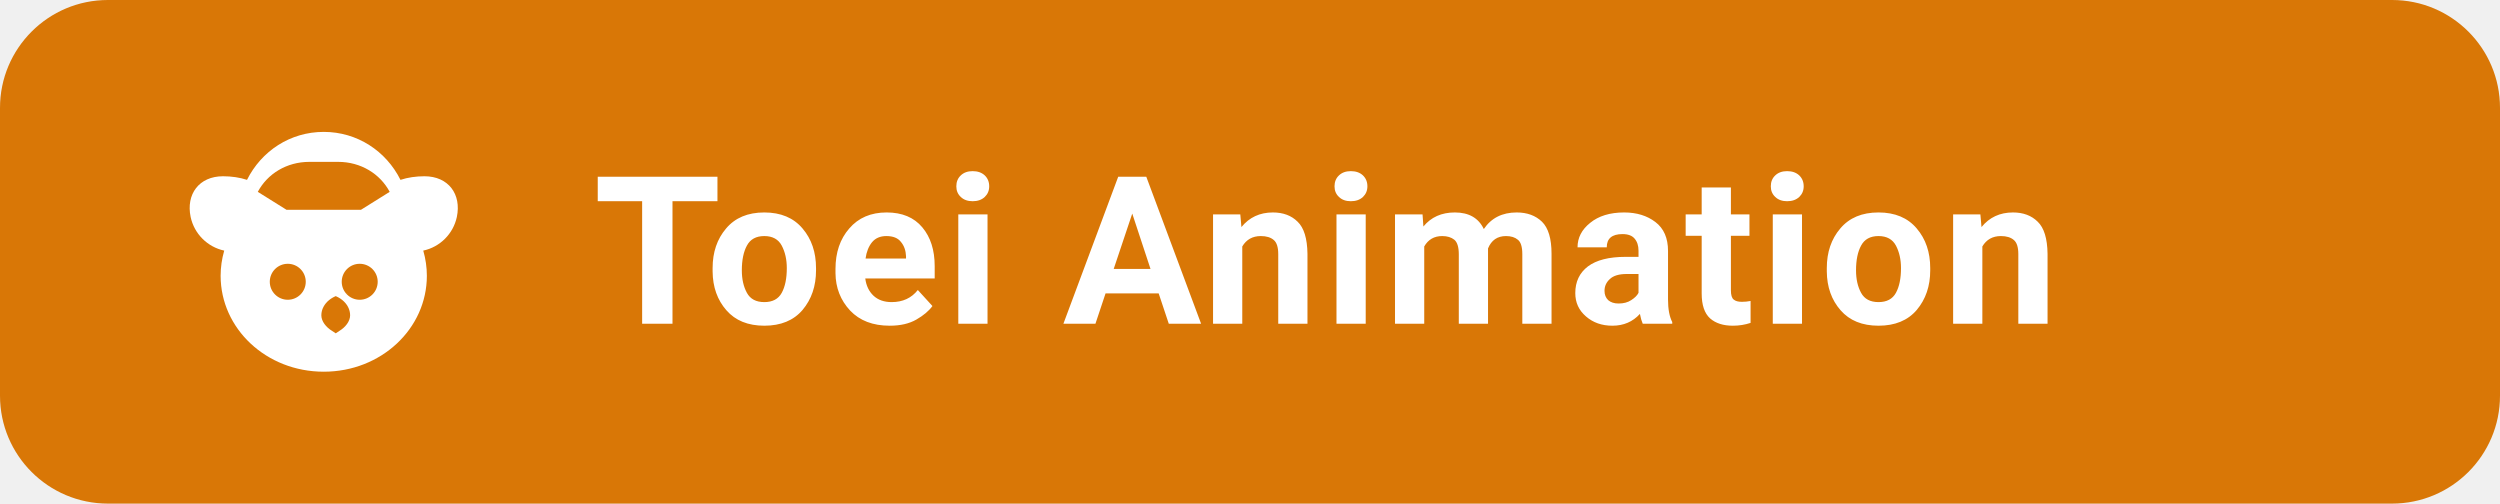
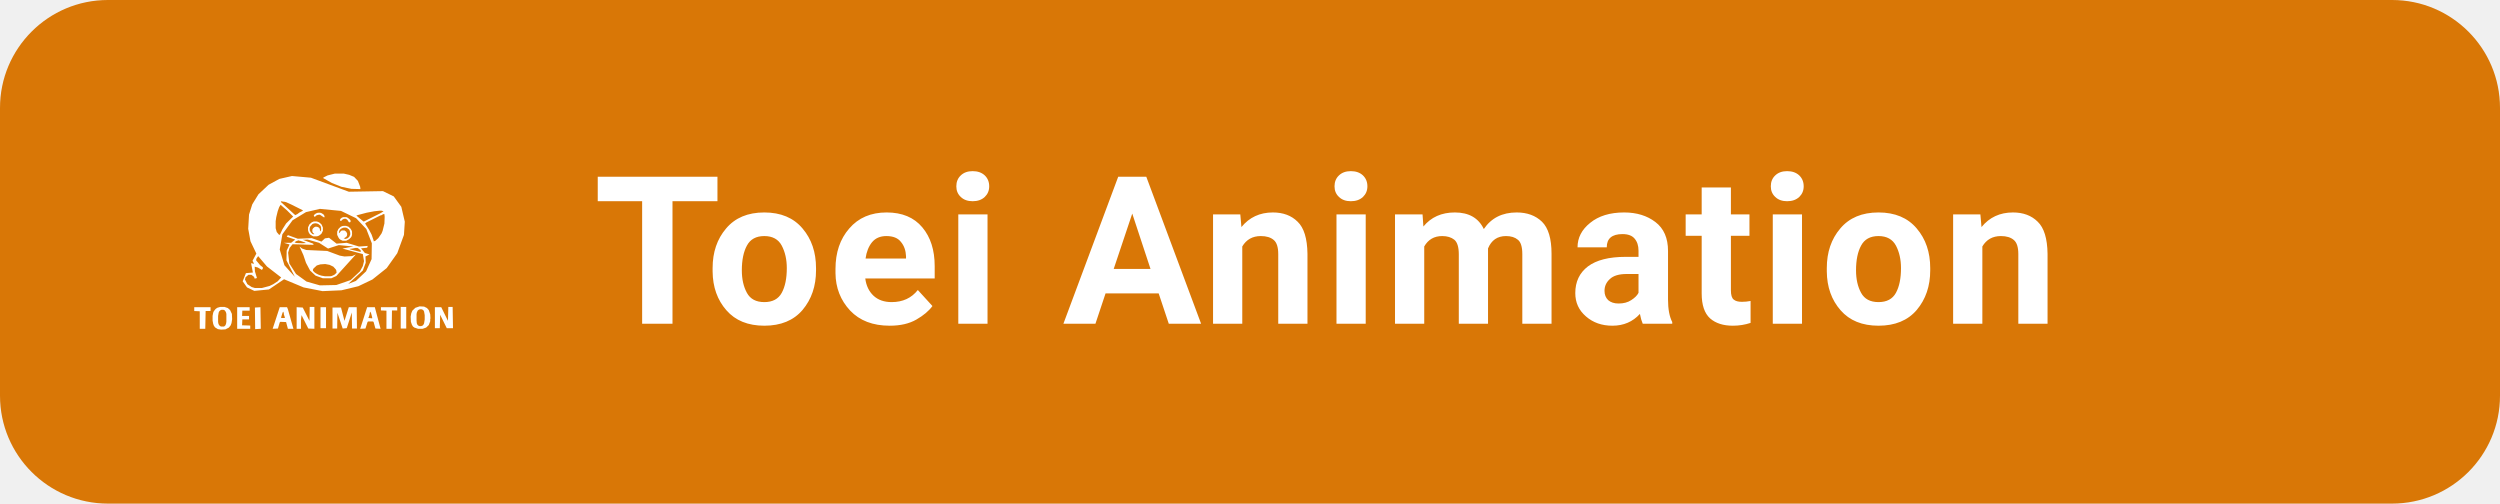
<svg xmlns="http://www.w3.org/2000/svg" width="139" height="28" viewBox="0 0 139 28" fill="none" role="img" aria-label="Toei Animation">
  <rect width="139" height="28" rx="6" fill="#d97706" />
  <svg x="10" y="6" width="16" height="16" viewBox="0 0 24 24" aria-hidden="true">
-     <path fill="#ffffff" d="M12 2c-2.8 0-5.2 1.6-6.4 4-.6-.2-1.3-.3-2-.3C1.6 5.7.5 7.2.9 9.1c.3 1.4 1.4 2.5 2.8 2.8-.2.7-.3 1.4-.3 2.1 0 4.4 3.8 8 8.6 8s8.6-3.6 8.6-8c0-.7-.1-1.4-.3-2.1 1.4-.3 2.5-1.4 2.8-2.8.4-1.9-.7-3.4-2.7-3.4-.7 0-1.4.1-2 .3C17.2 3.6 14.8 2 12 2zm-5.5 5c.8-1.5 2.4-2.5 4.3-2.5h2.4c1.9 0 3.5 1 4.3 2.5l-2.4 1.5h-6.2L6.5 7zm2.5 6a1.5 1.5 0 1 1 0 3 1.5 1.5 0 0 1 0-3zm6 0a1.5 1.5 0 1 1 0 3 1.5 1.5 0 0 1 0-3zm-3 2.5c1.2 0 2.2.8 2.2 1.8 0 .5-.4 1-.9 1.3l-.3.2-.3-.2c-.5-.3-.9-.8-.9-1.3 0-1 1-1.8 2.2-1.8z" />
+     <path fill="#ffffff" fill-rule="evenodd" d="M16.77 16.62L16.77 16.89L17.23 16.91L17.23 18.42L17.67 18.42L17.69 16.89L18.13 16.89L18.13 16.62ZM15.62 16.62L15.04 18.42L15.48 18.40L15.65 17.86L15.70 17.81L16.11 17.81L16.16 17.86L16.31 18.40L16.74 18.42L16.26 16.62ZM15.89 16.99L15.96 17.16L16.04 17.47L16.04 17.55L15.72 17.52L15.82 17.25L15.84 17.08ZM12.73 16.65L12.73 18.40L13.12 18.40L13.14 17.08L13.58 18.40L13.92 18.37L14.34 17.06L14.36 18.40L14.77 18.40L14.75 16.62L14.09 16.62L13.73 17.76L13.44 16.65ZM11.73 16.62L11.73 18.37L12.19 18.37L12.19 16.62ZM8.33 16.62L7.74 18.42L8.18 18.40L8.33 17.89L8.38 17.84L8.86 17.86L9.01 18.42L9.47 18.42L9.01 16.79L8.94 16.62ZM8.62 16.99L8.67 17.11L8.67 17.21L8.74 17.42L8.76 17.52L8.45 17.52L8.45 17.45L8.57 17.06L8.59 17.04ZM6.26 16.65L6.28 18.45L6.75 18.42L6.72 16.62ZM4.78 16.62L4.78 18.42L5.87 18.42L5.87 18.15L5.19 18.13L5.21 17.64L5.77 17.64L5.77 17.35L5.19 17.35L5.21 16.91L5.82 16.91L5.82 16.62ZM1.20 16.62L1.20 16.94L1.66 16.96L1.66 18.42L2.12 18.42L2.15 16.94L2.56 16.94L2.56 16.62ZM21.27 16.62L21.27 18.37L21.68 18.37L21.71 17.25L22.26 18.37L22.78 18.37L22.75 16.60L22.39 16.60L22.36 17.76L21.80 16.62ZM18.42 16.60L18.42 18.40L18.88 18.40L18.88 16.60ZM11.22 16.60L10.83 16.60L10.81 17.76L10.25 16.65L9.74 16.62L9.74 18.42L10.10 18.42L10.10 17.69L10.15 17.28L10.71 18.40L11.22 18.42ZM3.12 16.67L2.98 16.77L2.83 16.96L2.78 17.08L2.73 17.35L2.73 17.74L2.78 18.01L2.83 18.15L2.93 18.30L3.17 18.45L3.44 18.49L3.80 18.47L4.09 18.32L4.24 18.13L4.31 17.94L4.36 17.62L4.34 17.18L4.19 16.86L4.00 16.69L3.73 16.60L3.36 16.60ZM3.46 16.84L3.63 16.84L3.71 16.86L3.80 16.96L3.85 17.06L3.88 17.18L3.88 17.84L3.85 18.01L3.80 18.13L3.73 18.20L3.68 18.23L3.44 18.23L3.36 18.20L3.27 18.11L3.22 18.01L3.19 17.86L3.19 17.35L3.24 17.06L3.29 16.96L3.36 16.89ZM20.00 16.55L19.64 16.67L19.39 16.91L19.30 17.13L19.25 17.40L19.27 17.84L19.35 18.08L19.44 18.23L19.56 18.32L19.86 18.42L20.25 18.42L20.54 18.32L20.76 18.11L20.88 17.79L20.88 17.59L20.90 17.57L20.88 17.21L20.76 16.86L20.61 16.69L20.37 16.57ZM20.03 16.79L20.15 16.79L20.27 16.84L20.32 16.89L20.37 16.99L20.42 17.28L20.42 17.64L20.37 17.96L20.34 18.03L20.29 18.11L20.25 18.15L20.12 18.20L20.00 18.20L19.88 18.15L19.81 18.08L19.76 17.96L19.74 17.72L19.74 17.21L19.76 17.08L19.83 16.91L19.91 16.84ZM9.98 11.56L10.30 12.27L10.52 12.92L10.86 13.56L11.32 13.99L11.93 14.21L12.63 14.21L13.05 14.02L14.68 12.22L14.36 12.36L13.73 12.39L13.34 12.32L12.29 11.93L10.54 11.85L10.20 11.73ZM11.10 13.48L11.15 13.39L11.42 13.14L11.71 13.05L12.12 13.02L12.49 13.09L12.80 13.24L13.00 13.46L13.05 13.56L13.07 13.75L12.88 13.92L12.66 14.02L12.54 14.04L12.10 14.04L11.81 13.99L11.59 13.92L11.39 13.82L11.25 13.73L11.10 13.58ZM13.53 9.86L13.39 9.93L13.22 10.10L13.12 10.32L13.12 10.59L13.24 10.83L13.31 10.93L13.41 11.00L13.58 11.08L13.87 11.08L14.12 10.95L14.26 10.81L14.31 10.74L14.36 10.59L14.36 10.35L14.34 10.25L14.24 10.08L14.07 9.91L13.87 9.84L13.65 9.84ZM13.68 9.98L13.85 9.98L13.97 10.03L14.04 10.10L14.07 10.10L14.16 10.22L14.21 10.42L14.21 10.56L14.12 10.76L13.97 10.88L13.80 10.93L13.65 10.86L13.70 10.86L13.80 10.81L13.85 10.76L13.87 10.76L13.92 10.69L13.95 10.61L13.95 10.47L13.87 10.32L13.73 10.22L13.51 10.22L13.46 10.25L13.36 10.35L13.31 10.44L13.26 10.39L13.31 10.22L13.36 10.15L13.44 10.08L13.58 10.01ZM11.17 9.47L11.00 9.54L10.81 9.71L10.69 9.96L10.69 10.20L10.74 10.37L10.83 10.52L10.91 10.59L11.12 10.71L11.44 10.71L11.59 10.66L11.73 10.56L11.81 10.49L11.93 10.25L11.93 9.98L11.83 9.74L11.68 9.59L11.56 9.52L11.42 9.47ZM11.56 9.69L11.71 9.81L11.76 9.91L11.78 10.01L11.78 10.18L11.73 10.30L11.68 10.20L11.68 10.13L11.64 10.03L11.56 9.96L11.44 9.91L11.29 9.91L11.20 9.96L11.10 10.05L11.05 10.15L11.05 10.32L11.10 10.42L11.22 10.52L11.12 10.54L11.03 10.49L10.91 10.37L10.83 10.20L10.83 10.01L10.88 9.88L11.05 9.69L11.17 9.64L11.29 9.62L11.44 9.64ZM13.36 9.30L13.36 9.40L13.41 9.42L13.46 9.42L13.58 9.30L13.70 9.25L13.85 9.25L13.99 9.35L13.99 9.37L14.09 9.52L14.14 9.54L14.19 9.54L14.24 9.49L14.24 9.40L14.19 9.32L14.09 9.23L13.95 9.13L13.87 9.11L13.63 9.11L13.51 9.15L13.46 9.20L13.44 9.20L13.41 9.23L13.41 9.25ZM11.17 8.96L11.20 9.06L11.22 9.06L11.27 9.08L11.37 8.98L11.46 8.94L11.59 8.91L11.68 8.91L12.02 9.13L12.05 9.13L12.07 9.03L12.00 8.91L11.95 8.86L11.78 8.76L11.68 8.74L11.56 8.74L11.44 8.76L11.29 8.84L11.25 8.89L11.22 8.89ZM6.04 8.04L5.77 8.89L5.70 10.08L5.89 11.12L6.38 12.15L6.06 12.75L6.19 13.00L5.94 12.95L6.09 13.73L5.51 13.78L5.24 14.46L5.60 14.97L6.21 15.26L7.43 15.14L8.69 14.29L10.32 14.97L11.90 15.28L13.48 15.21L14.89 14.87L16.06 14.31L17.25 13.36L18.13 12.12L18.69 10.59L18.76 9.49L18.47 8.25L17.84 7.38L16.94 6.94L14.09 6.99L10.93 5.82L9.35 5.68L8.30 5.92L7.40 6.41L6.55 7.21ZM6.53 12.36L7.26 13.22L8.45 14.14L8.16 14.46L7.79 14.70L7.48 14.85L6.84 15.02L6.26 15.02L5.99 14.94L5.63 14.70L5.43 14.31L5.48 14.12L5.72 13.92L5.97 13.92L6.19 14.09L6.24 14.24L6.43 14.19L6.26 13.63L6.24 13.24L6.50 13.31L6.84 13.51L6.92 13.41L6.92 13.29L6.70 13.12L6.36 12.71L6.38 12.58ZM14.14 11.76L14.38 11.73L14.63 11.68L14.82 11.68L14.94 11.76L15.09 11.90L15.09 12.00L15.02 12.00L14.24 11.81ZM9.57 11.22L9.62 11.17L9.69 11.12L9.88 11.05L9.93 11.05L9.96 11.08L10.03 11.08L10.44 11.22L10.47 11.25L10.52 11.27L10.20 11.29L9.74 11.27ZM9.03 12.07L9.15 11.68L9.40 11.37L11.15 11.42L11.12 11.32L10.25 11.00L10.66 10.98L11.61 11.25L12.36 11.73L13.26 11.44L14.48 11.56L13.56 11.73L15.26 12.19L15.36 12.78L15.26 13.19L15.02 13.63L14.24 14.36L13.05 14.77L11.68 14.80L10.56 14.48L9.69 13.85L9.13 12.97ZM17.06 8.86L17.08 9.08L17.06 9.64L16.91 10.25L16.82 10.47L16.55 10.86L16.28 11.10L16.16 11.12L16.16 11.05L15.99 10.56L15.79 10.18L15.45 9.64L15.58 9.54L16.74 8.96L16.79 8.96L16.96 8.86ZM16.99 8.62L16.77 8.76L15.36 9.47L15.31 9.47L14.72 8.98L14.82 8.94L15.58 8.74L16.21 8.62L16.67 8.57L16.82 8.57ZM9.40 9.37L10.52 8.69L11.68 8.42L13.44 8.59L14.70 9.20L15.55 10.10L16.01 11.29L15.99 12.61L15.53 13.63L14.68 14.43L14.04 14.68L15.26 13.56L15.50 12.92L15.48 12.39L15.82 12.22L15.43 12.10L15.11 11.71L15.62 11.66L15.67 11.51L14.94 11.56L13.92 11.25L13.07 11.32L12.44 10.83L12.10 10.88L11.81 11.15L11.00 10.86L9.84 10.91L9.01 10.61L8.91 10.74L9.62 10.98L9.28 11.25L8.67 11.25L9.15 11.39L8.91 11.90L8.89 12.71L9.59 14.09L8.72 13.12L8.33 11.81L8.55 10.54ZM8.40 8.08L8.94 8.55L9.45 9.06L8.86 9.64L8.55 10.13L8.35 10.56L8.28 10.59L8.08 10.35L7.99 10.03L7.99 9.45L8.04 9.11L8.16 8.62L8.28 8.28ZM8.42 7.84L8.45 7.79L8.55 7.79L8.57 7.82L8.69 7.82L8.86 7.86L9.30 8.06L10.22 8.52L10.27 8.57L9.98 8.72L9.79 8.86L9.62 8.94ZM11.95 5.85L12.68 6.26L13.48 6.58L14.31 6.75L15.06 6.77L15.04 6.58L14.85 6.09L14.53 5.75L14.12 5.58L13.68 5.48L12.92 5.48L12.32 5.63L11.98 5.80Z" />
  </svg>
  <text x="33" y="18" fill="#ffffff" font-family="-apple-system, BlinkMacSystemFont, 'Segoe UI', Roboto, 'Hiragino Sans', 'Hiragino Kaku Gothic ProN', 'Yu Gothic', Meiryo, 'Microsoft YaHei', 'PingFang SC', 'Noto Sans CJK SC', 'Noto Sans CJK JP', sans-serif" font-size="11.5" font-weight="700" letter-spacing="0.3px">Toei Animation</text>
</svg>
